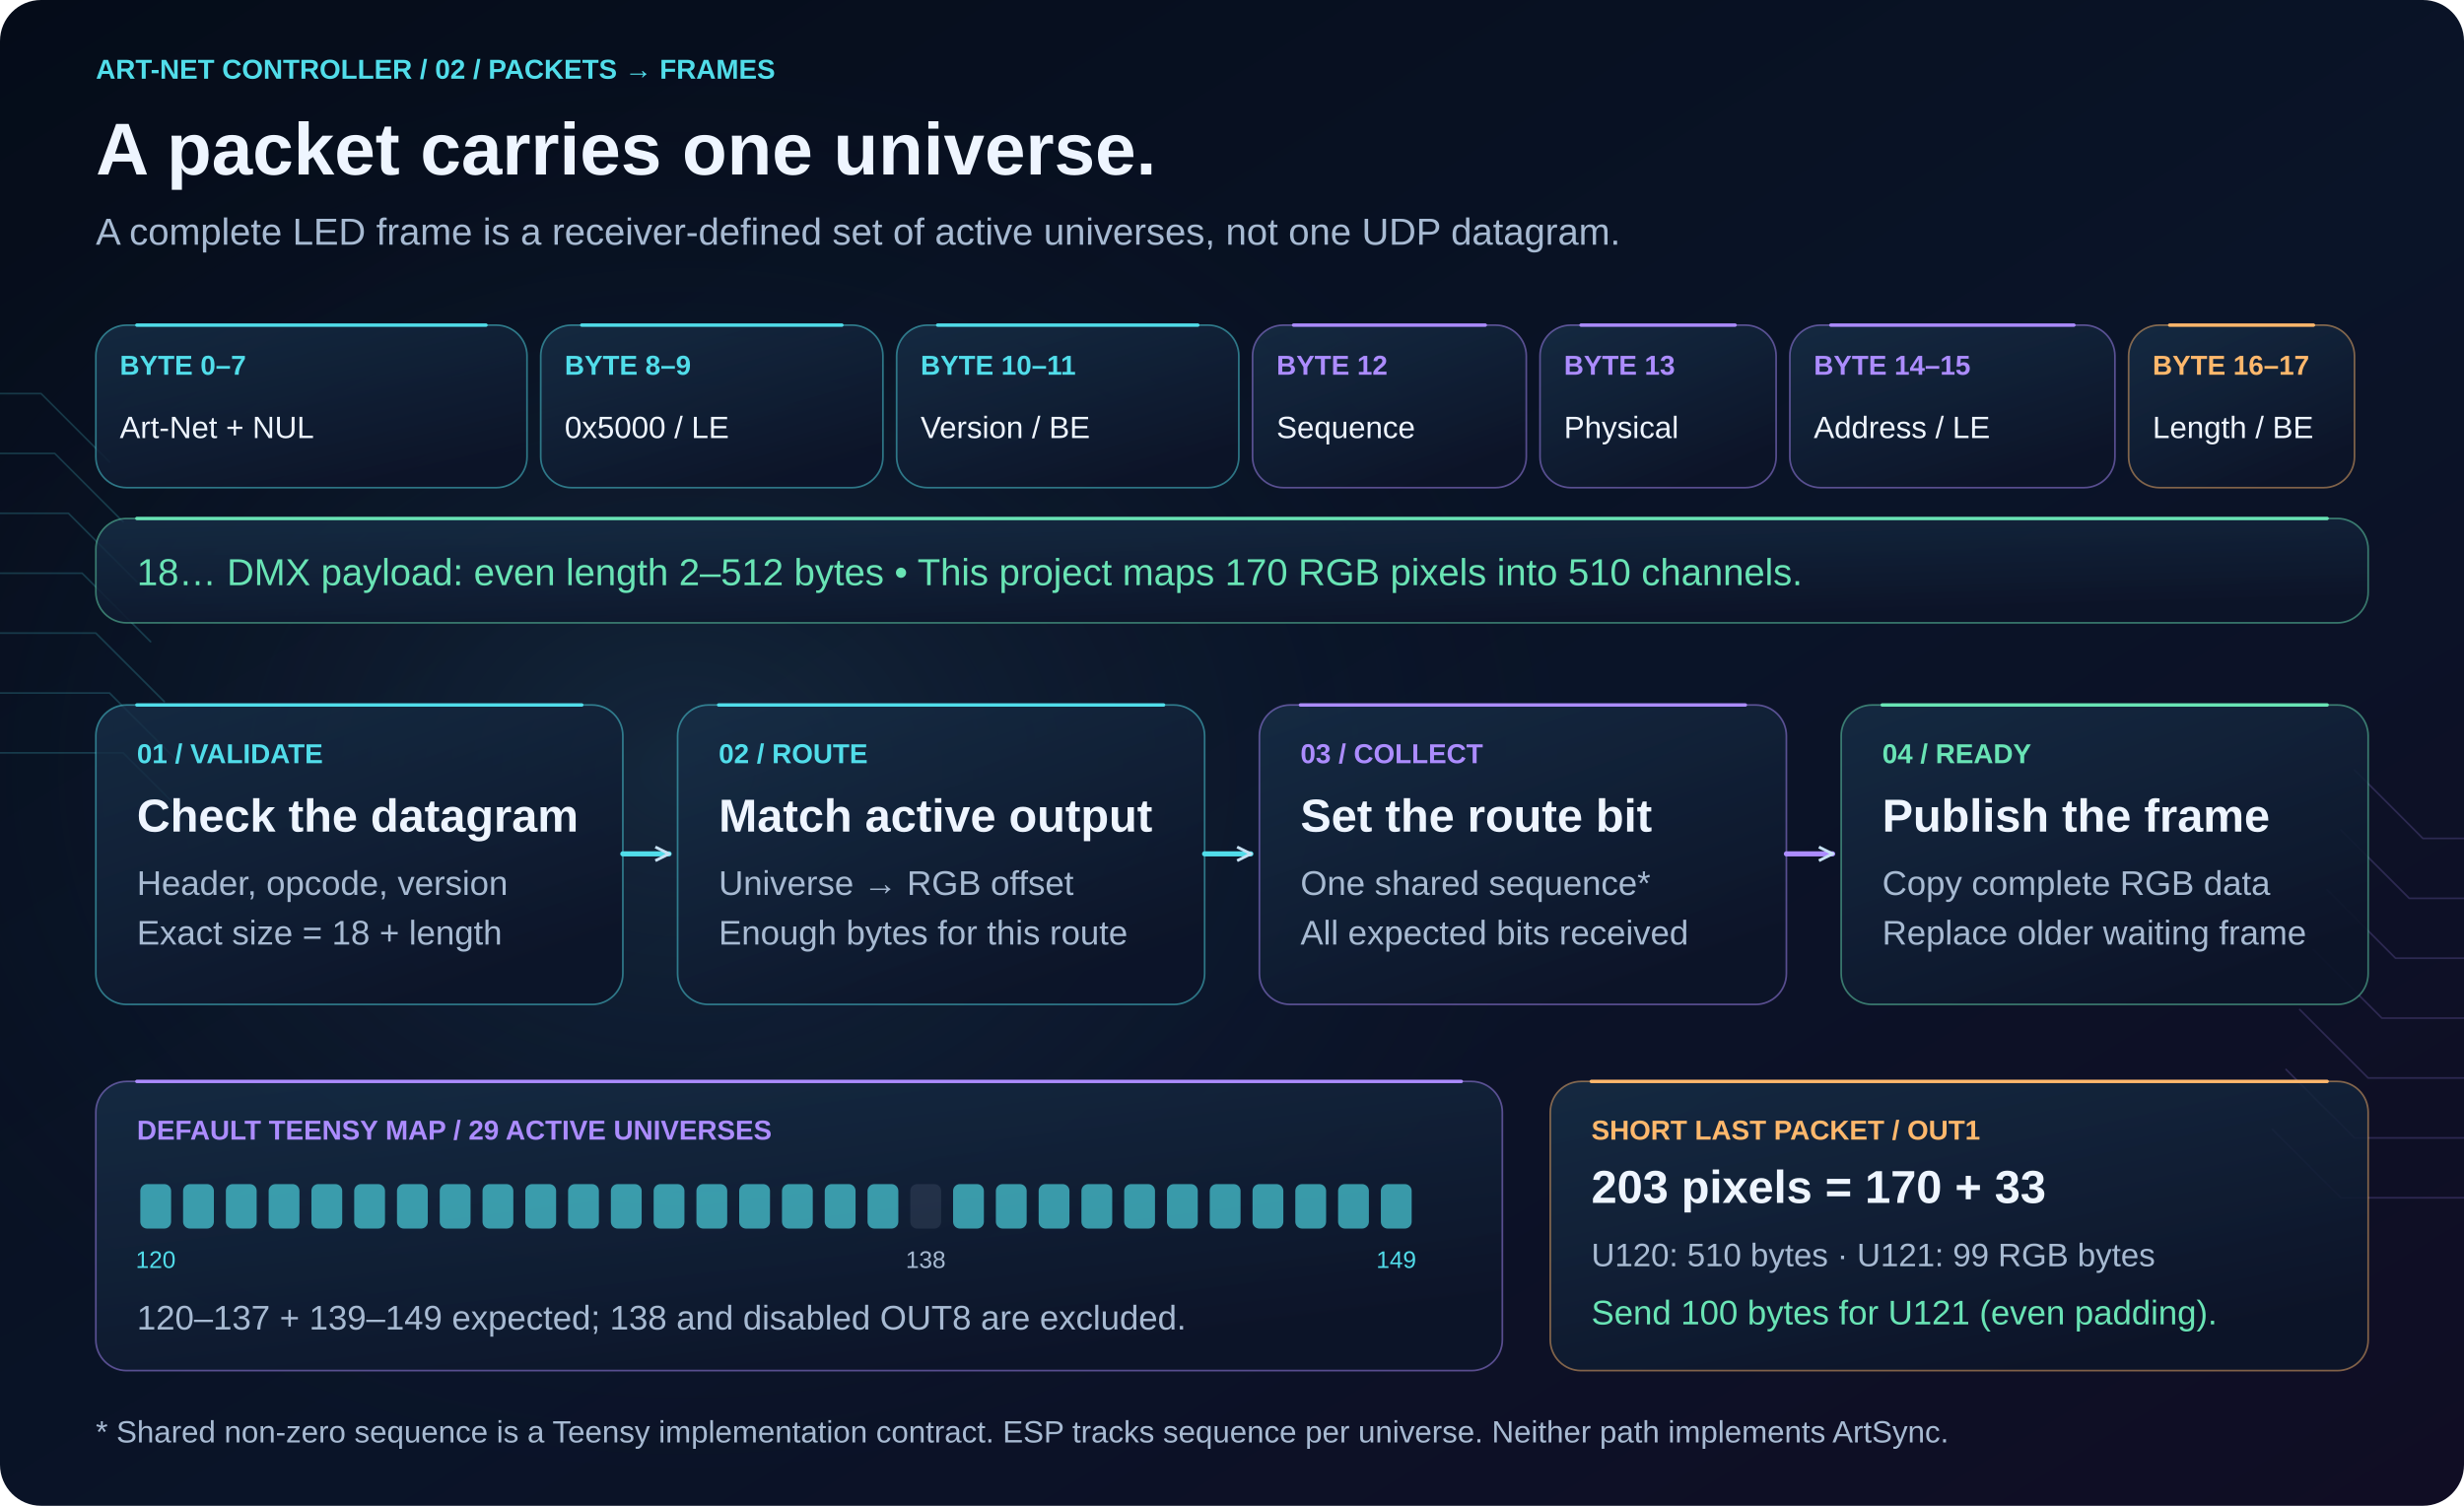
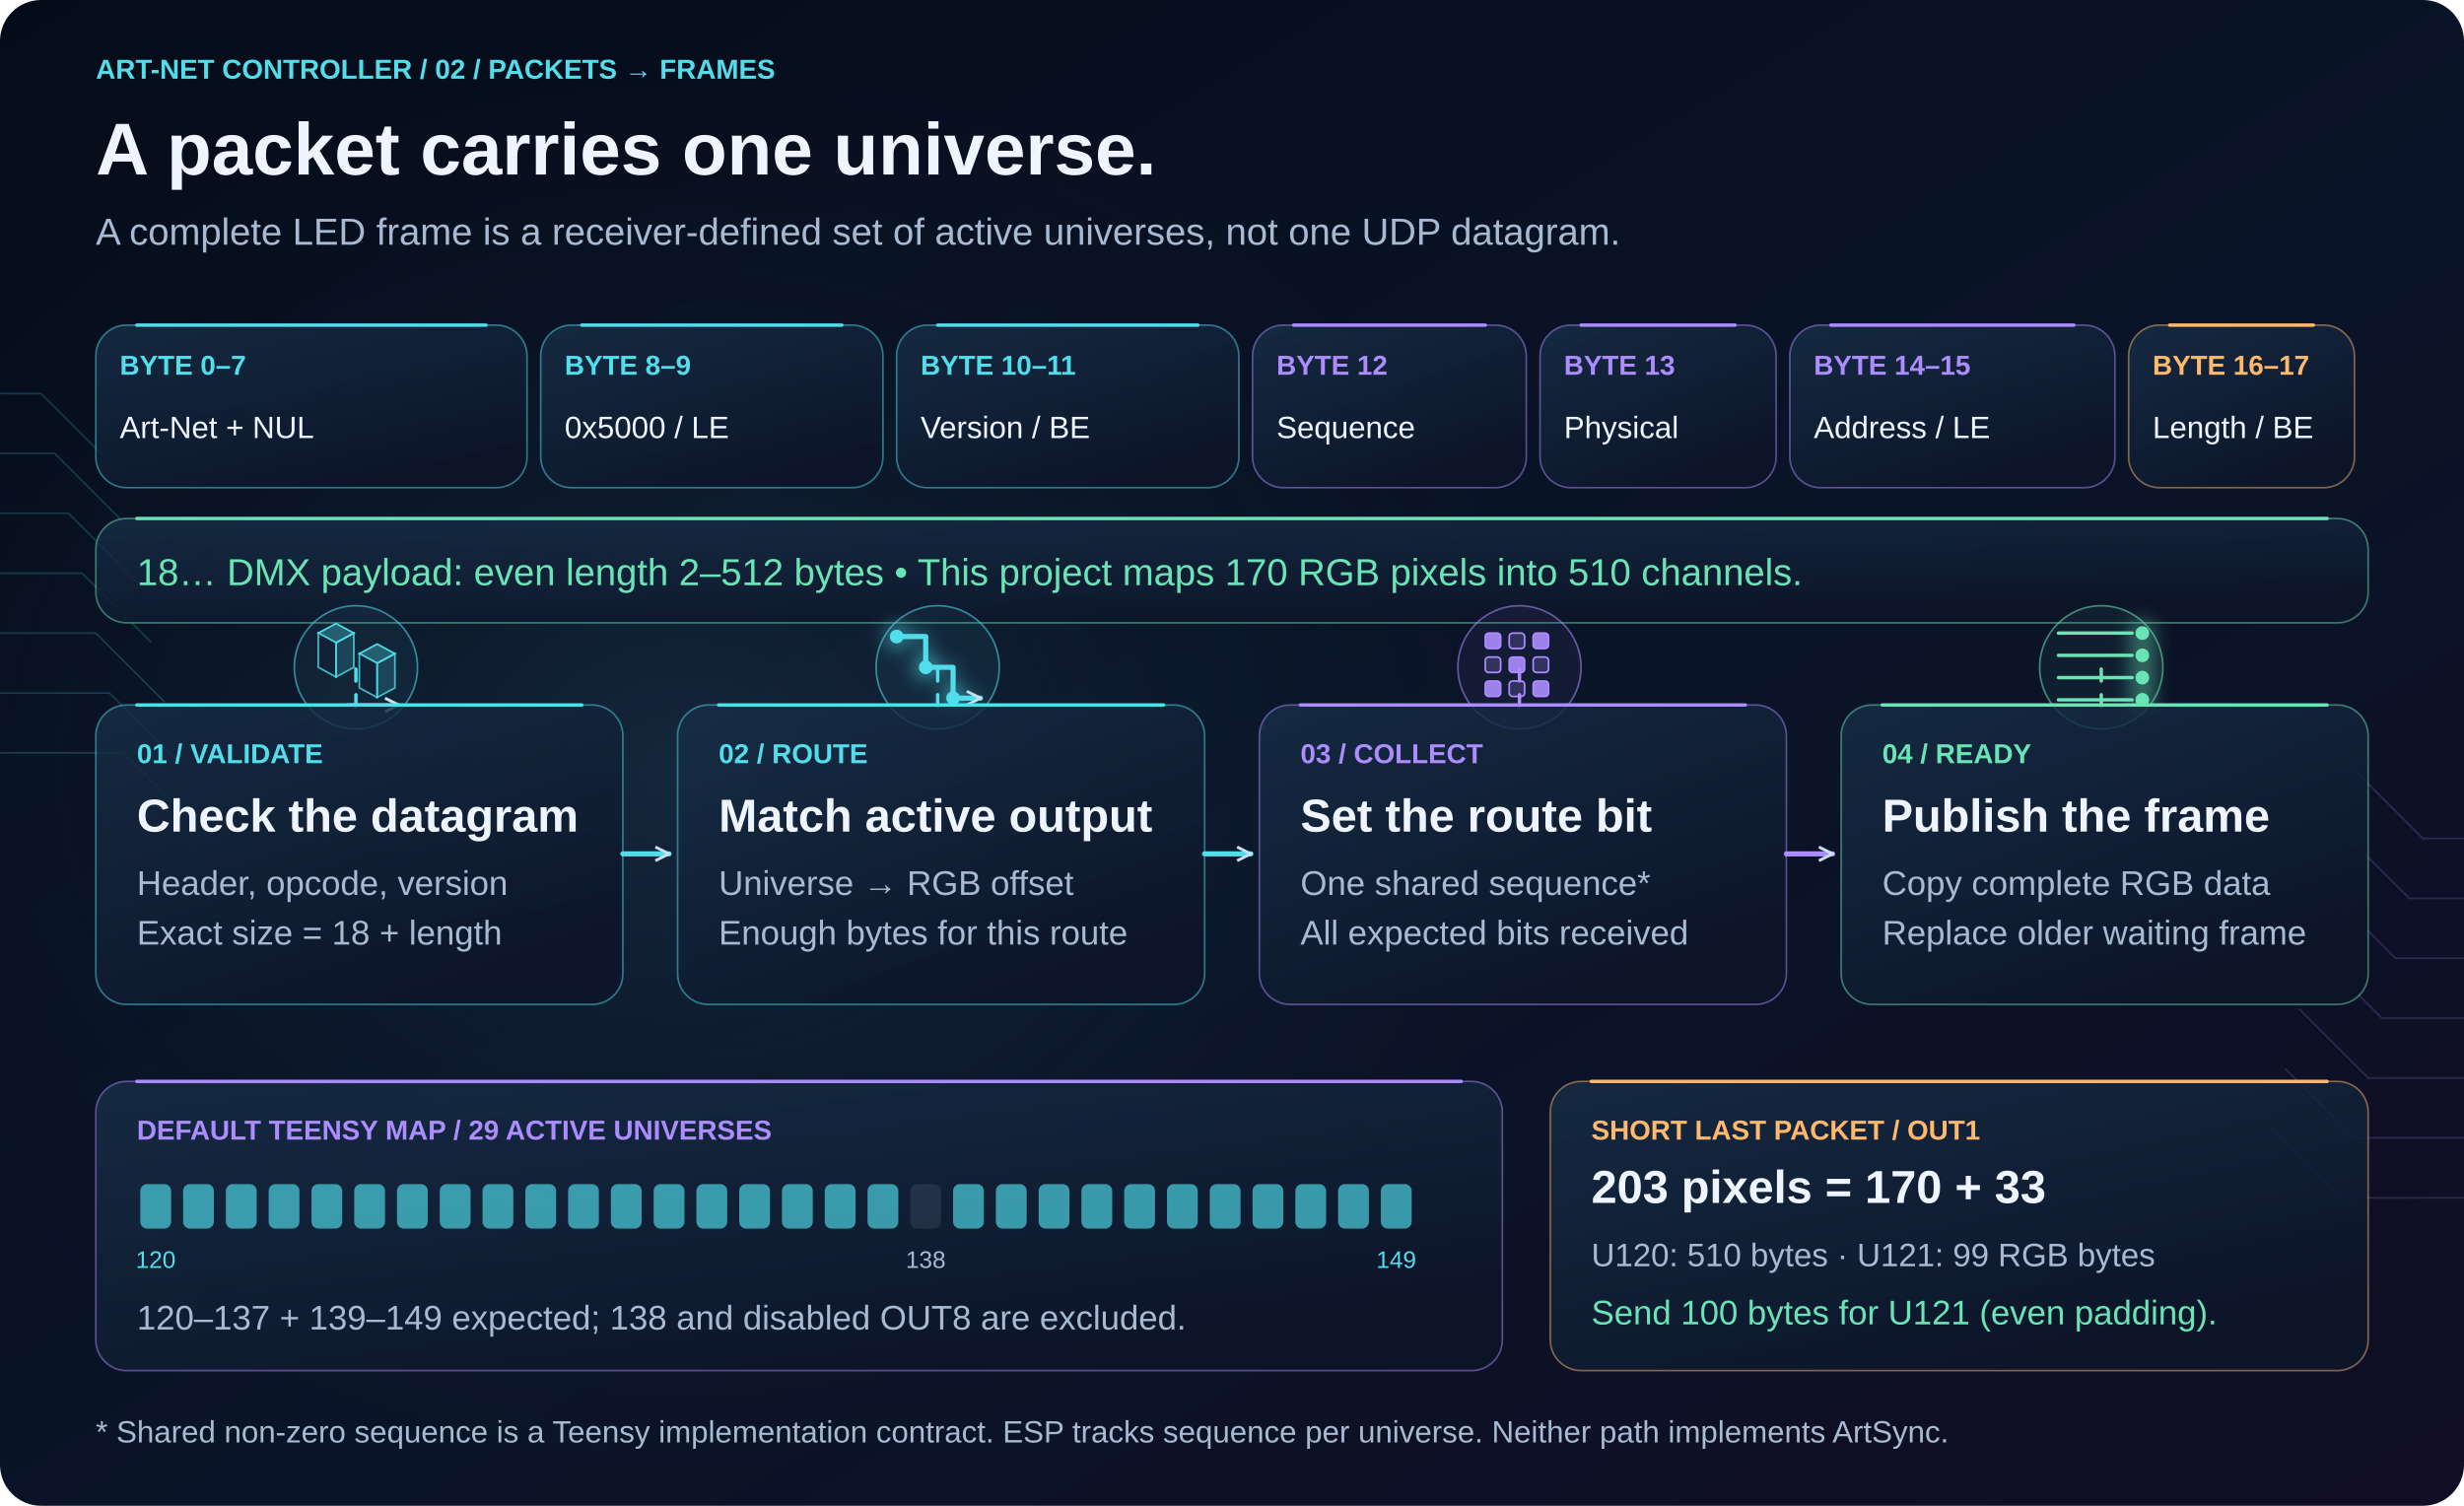
<svg xmlns="http://www.w3.org/2000/svg" width="1440" height="880" viewBox="0 0 1440 880" role="img" aria-labelledby="title desc">
  <defs>
    <linearGradient id="bg" x2="1" y2="1">
      <stop stop-color="#050c19" />
      <stop offset=".55" stop-color="#0a1428" />
      <stop offset="1" stop-color="#100d24" />
    </linearGradient>
    <linearGradient id="glass" x2=".6" y2="1">
      <stop stop-color="#172f48" stop-opacity=".78" />
      <stop offset="1" stop-color="#0c1428" stop-opacity=".94" />
    </linearGradient>
    <radialGradient id="halo">
      <stop stop-color="#305975" stop-opacity=".3" />
      <stop offset="1" stop-color="#132139" stop-opacity="0" />
    </radialGradient>
    <filter id="glow" x="-100%" y="-100%" width="300%" height="300%">
      <feGaussianBlur stdDeviation="5" />
    </filter>
    <marker id="arrow" markerWidth="10" markerHeight="10" refX="9" refY="5" orient="auto" markerUnits="userSpaceOnUse">
      <path d="M1 1 L9 5 L1 9" fill="none" stroke="#c7e1f3" stroke-width="1.7" />
    </marker>
  </defs>
  <rect width="1440" height="880" rx="24" fill="url(#bg)" />
  <ellipse cx="400" cy="450" rx="530" ry="420" fill="url(#halo)" />
  <g opacity=".2">
    <path d="M0 230 H24 L64 270" fill="none" stroke="#51ddea" stroke-width="1" stroke-linecap="round" stroke-linejoin="round" />
    <path d="M1440 490 H1416 L1376 450" fill="none" stroke="#ac8cff" stroke-width="1" stroke-linecap="round" stroke-linejoin="round" />
    <path d="M0 265 H32 L72 305" fill="none" stroke="#51ddea" stroke-width="1" stroke-linecap="round" stroke-linejoin="round" />
    <path d="M1440 525 H1408 L1368 485" fill="none" stroke="#ac8cff" stroke-width="1" stroke-linecap="round" stroke-linejoin="round" />
    <path d="M0 300 H40 L80 340" fill="none" stroke="#51ddea" stroke-width="1" stroke-linecap="round" stroke-linejoin="round" />
    <path d="M1440 560 H1400 L1360 520" fill="none" stroke="#ac8cff" stroke-width="1" stroke-linecap="round" stroke-linejoin="round" />
    <path d="M0 335 H48 L88 375" fill="none" stroke="#51ddea" stroke-width="1" stroke-linecap="round" stroke-linejoin="round" />
    <path d="M1440 595 H1392 L1352 555" fill="none" stroke="#ac8cff" stroke-width="1" stroke-linecap="round" stroke-linejoin="round" />
    <path d="M0 370 H56 L96 410" fill="none" stroke="#51ddea" stroke-width="1" stroke-linecap="round" stroke-linejoin="round" />
    <path d="M1440 630 H1384 L1344 590" fill="none" stroke="#ac8cff" stroke-width="1" stroke-linecap="round" stroke-linejoin="round" />
    <path d="M0 405 H64 L104 445" fill="none" stroke="#51ddea" stroke-width="1" stroke-linecap="round" stroke-linejoin="round" />
    <path d="M1440 665 H1376 L1336 625" fill="none" stroke="#ac8cff" stroke-width="1" stroke-linecap="round" stroke-linejoin="round" />
    <path d="M0 440 H72 L112 480" fill="none" stroke="#51ddea" stroke-width="1" stroke-linecap="round" stroke-linejoin="round" />
    <path d="M1440 700 H1368 L1328 660" fill="none" stroke="#ac8cff" stroke-width="1" stroke-linecap="round" stroke-linejoin="round" />
  </g>
  <g font-family="Segoe UI,Arial,sans-serif">
    <text x="56" y="46" font-size="16" fill="#51ddea" font-weight="650" text-anchor="start">ART-NET CONTROLLER   /   02 / PACKETS → FRAMES</text>
    <text x="56" y="102" font-size="43" fill="#eef5ff" font-weight="650" text-anchor="start">A packet carries one universe.</text>
    <text x="56" y="143" font-size="22" fill="#a7bad2" font-weight="400" text-anchor="start">A complete LED frame is a receiver-defined set of active universes, not one UDP datagram.</text>
    <rect x="56" y="190" width="252" height="95" rx="18" fill="url(#glass)" stroke="#51ddea" stroke-opacity=".48" />
    <path d="M80 190 H284" fill="none" stroke="#51ddea" stroke-width="2" stroke-linecap="round" stroke-linejoin="round" opacity=".5" filter="url(#glow)" />
    <path d="M80 190 H284" fill="none" stroke="#51ddea" stroke-width="2" stroke-linecap="round" stroke-linejoin="round" />
    <text x="70" y="219" font-size="16" fill="#51ddea" font-weight="650" text-anchor="start">BYTE 0–7</text>
    <text x="70" y="256" font-size="18" fill="#eef5ff" font-weight="400" text-anchor="start">Art-Net + NUL</text>
    <rect x="316" y="190" width="200" height="95" rx="18" fill="url(#glass)" stroke="#51ddea" stroke-opacity=".48" />
    <path d="M340 190 H492" fill="none" stroke="#51ddea" stroke-width="2" stroke-linecap="round" stroke-linejoin="round" opacity=".5" filter="url(#glow)" />
    <path d="M340 190 H492" fill="none" stroke="#51ddea" stroke-width="2" stroke-linecap="round" stroke-linejoin="round" />
    <text x="330" y="219" font-size="16" fill="#51ddea" font-weight="650" text-anchor="start">BYTE 8–9</text>
    <text x="330" y="256" font-size="18" fill="#eef5ff" font-weight="400" text-anchor="start">0x5000 / LE</text>
    <rect x="524" y="190" width="200" height="95" rx="18" fill="url(#glass)" stroke="#51ddea" stroke-opacity=".48" />
    <path d="M548 190 H700" fill="none" stroke="#51ddea" stroke-width="2" stroke-linecap="round" stroke-linejoin="round" opacity=".5" filter="url(#glow)" />
    <path d="M548 190 H700" fill="none" stroke="#51ddea" stroke-width="2" stroke-linecap="round" stroke-linejoin="round" />
    <text x="538" y="219" font-size="16" fill="#51ddea" font-weight="650" text-anchor="start">BYTE 10–11</text>
    <text x="538" y="256" font-size="18" fill="#eef5ff" font-weight="400" text-anchor="start">Version / BE</text>
    <rect x="732" y="190" width="160" height="95" rx="18" fill="url(#glass)" stroke="#ac8cff" stroke-opacity=".48" />
    <path d="M756 190 H868" fill="none" stroke="#ac8cff" stroke-width="2" stroke-linecap="round" stroke-linejoin="round" opacity=".5" filter="url(#glow)" />
    <path d="M756 190 H868" fill="none" stroke="#ac8cff" stroke-width="2" stroke-linecap="round" stroke-linejoin="round" />
    <text x="746" y="219" font-size="16" fill="#ac8cff" font-weight="650" text-anchor="start">BYTE 12</text>
    <text x="746" y="256" font-size="18" fill="#eef5ff" font-weight="400" text-anchor="start">Sequence</text>
    <rect x="900" y="190" width="138" height="95" rx="18" fill="url(#glass)" stroke="#ac8cff" stroke-opacity=".48" />
    <path d="M924 190 H1014" fill="none" stroke="#ac8cff" stroke-width="2" stroke-linecap="round" stroke-linejoin="round" opacity=".5" filter="url(#glow)" />
    <path d="M924 190 H1014" fill="none" stroke="#ac8cff" stroke-width="2" stroke-linecap="round" stroke-linejoin="round" />
    <text x="914" y="219" font-size="16" fill="#ac8cff" font-weight="650" text-anchor="start">BYTE 13</text>
    <text x="914" y="256" font-size="18" fill="#eef5ff" font-weight="400" text-anchor="start">Physical</text>
    <rect x="1046" y="190" width="190" height="95" rx="18" fill="url(#glass)" stroke="#ac8cff" stroke-opacity=".48" />
    <path d="M1070 190 H1212" fill="none" stroke="#ac8cff" stroke-width="2" stroke-linecap="round" stroke-linejoin="round" opacity=".5" filter="url(#glow)" />
    <path d="M1070 190 H1212" fill="none" stroke="#ac8cff" stroke-width="2" stroke-linecap="round" stroke-linejoin="round" />
    <text x="1060" y="219" font-size="16" fill="#ac8cff" font-weight="650" text-anchor="start">BYTE 14–15</text>
    <text x="1060" y="256" font-size="18" fill="#eef5ff" font-weight="400" text-anchor="start">Address / LE</text>
    <rect x="1244" y="190" width="132" height="95" rx="18" fill="url(#glass)" stroke="#ffb86c" stroke-opacity=".48" />
    <path d="M1268 190 H1352" fill="none" stroke="#ffb86c" stroke-width="2" stroke-linecap="round" stroke-linejoin="round" opacity=".5" filter="url(#glow)" />
    <path d="M1268 190 H1352" fill="none" stroke="#ffb86c" stroke-width="2" stroke-linecap="round" stroke-linejoin="round" />
    <text x="1258" y="219" font-size="16" fill="#ffb86c" font-weight="650" text-anchor="start">BYTE 16–17</text>
    <text x="1258" y="256" font-size="18" fill="#eef5ff" font-weight="400" text-anchor="start">Length / BE</text>
    <rect x="56" y="303" width="1328" height="61" rx="18" fill="url(#glass)" stroke="#69e4b5" stroke-opacity=".48" />
    <path d="M80 303 H1360" fill="none" stroke="#69e4b5" stroke-width="2" stroke-linecap="round" stroke-linejoin="round" opacity=".5" filter="url(#glow)" />
    <path d="M80 303 H1360" fill="none" stroke="#69e4b5" stroke-width="2" stroke-linecap="round" stroke-linejoin="round" />
    <text x="80" y="342" font-size="22" fill="#69e4b5" font-weight="400" text-anchor="start">18…  DMX payload: even length 2–512 bytes   •   This project maps 170 RGB pixels into 510 channels.</text>
+     <path d="M208 391 V414" fill="none" stroke="#51ddea" stroke-width="2" stroke-linecap="round" stroke-linejoin="round" opacity=".5" filter="url(#glow)" />
+     <path d="M208 391 V414" fill="none" stroke="#51ddea" stroke-width="2" stroke-linecap="round" stroke-linejoin="round" stroke-dasharray="7 8" />
+     <circle cx="208" cy="390" r="36" fill="#51ddea" fill-opacity=".06" stroke="#51ddea" stroke-opacity=".55" />
+     <polygon points="186,370 196.4,364.4 206.8,370 196.4,375.6" fill="#51ddea" fill-opacity=".32" stroke="#51ddea" />
+     <polygon points="186,370 196.4,375.6 196.4,395.6 186,390" fill="#102238" stroke="#51ddea" stroke-opacity=".8" />
+     <polygon points="196.4,375.6 206.8,370 206.8,390 196.4,395.6" fill="#51ddea" fill-opacity=".18" stroke="#51ddea" stroke-opacity=".8" />
+     <polygon points="210,382 220.4,376.4 230.8,382 220.4,387.6" fill="#51ddea" fill-opacity=".32" stroke="#51ddea" />
+     <polygon points="210,382 220.4,387.6 220.4,407.6 210,402" fill="#102238" stroke="#51ddea" stroke-opacity=".8" />
+     <polygon points="220.4,387.6 230.8,382 230.8,402 220.4,407.6" fill="#51ddea" fill-opacity=".18" stroke="#51ddea" stroke-opacity=".8" />
+     <path d="M203 412 H233" fill="none" stroke="#51ddea" stroke-width="2" stroke-linecap="round" stroke-linejoin="round" opacity=".5" filter="url(#glow)" />
+     <path d="M203 412 H233" fill="none" stroke="#51ddea" stroke-width="2" stroke-linecap="round" stroke-linejoin="round" marker-end="url(#arrow)" />
+     <path d="M548 391 V414" fill="none" stroke="#51ddea" stroke-width="2" stroke-linecap="round" stroke-linejoin="round" opacity=".5" filter="url(#glow)" />
+     <path d="M548 391 V414" fill="none" stroke="#51ddea" stroke-width="2" stroke-linecap="round" stroke-linejoin="round" stroke-dasharray="7 8" />
+     <circle cx="548" cy="390" r="36" fill="#51ddea" fill-opacity=".06" stroke="#51ddea" stroke-opacity=".55" />
+     <path d="M524 372 H541 V390 H557 V408 H573" fill="none" stroke="#51ddea" stroke-width="3" stroke-linecap="round" stroke-linejoin="round" opacity=".5" filter="url(#glow)" />
+     <path d="M524 372 H541 V390 H557 V408 H573" fill="none" stroke="#51ddea" stroke-width="3" stroke-linecap="round" stroke-linejoin="round" marker-end="url(#arrow)" />
+     <circle cx="524" cy="372" r="8" fill="#51ddea" opacity=".4" filter="url(#glow)" />
+     <circle cx="524" cy="372" r="4" fill="#51ddea" />
+     <circle cx="541" cy="390" r="8" fill="#51ddea" opacity=".4" filter="url(#glow)" />
+     <circle cx="541" cy="390" r="4" fill="#51ddea" />
+     <circle cx="557" cy="408" r="8" fill="#51ddea" opacity=".4" filter="url(#glow)" />
+     <circle cx="557" cy="408" r="4" fill="#51ddea" />
+     <path d="M888 391 V414" fill="none" stroke="#ac8cff" stroke-width="2" stroke-linecap="round" stroke-linejoin="round" opacity=".5" filter="url(#glow)" />
+     <path d="M888 391 V414" fill="none" stroke="#ac8cff" stroke-width="2" stroke-linecap="round" stroke-linejoin="round" stroke-dasharray="7 8" />
+     <circle cx="888" cy="390" r="36" fill="#ac8cff" fill-opacity=".06" stroke="#ac8cff" stroke-opacity=".55" />
+     <path d="M0 0" />
+     <rect x="868" y="370" width="9" height="9" rx="2" fill="#ac8cff" fill-opacity="0.9" stroke="#ac8cff" />
+     <rect x="882" y="370" width="9" height="9" rx="2" fill="#ac8cff" fill-opacity="0.2" stroke="#ac8cff" />
+     <rect x="896" y="370" width="9" height="9" rx="2" fill="#ac8cff" fill-opacity="0.9" stroke="#ac8cff" />
+     <rect x="868" y="384" width="9" height="9" rx="2" fill="#ac8cff" fill-opacity="0.2" stroke="#ac8cff" />
+     <rect x="882" y="384" width="9" height="9" rx="2" fill="#ac8cff" fill-opacity="0.9" stroke="#ac8cff" />
+     <rect x="896" y="384" width="9" height="9" rx="2" fill="#ac8cff" fill-opacity="0.2" stroke="#ac8cff" />
+     <rect x="868" y="398" width="9" height="9" rx="2" fill="#ac8cff" fill-opacity="0.9" stroke="#ac8cff" />
+     <rect x="882" y="398" width="9" height="9" rx="2" fill="#ac8cff" fill-opacity="0.2" stroke="#ac8cff" />
+     <rect x="896" y="398" width="9" height="9" rx="2" fill="#ac8cff" fill-opacity="0.9" stroke="#ac8cff" />
+     <path d="M1228 391 V414" fill="none" stroke="#69e4b5" stroke-width="2" stroke-linecap="round" stroke-linejoin="round" opacity=".5" filter="url(#glow)" />
+     <path d="M1228 391 V414" fill="none" stroke="#69e4b5" stroke-width="2" stroke-linecap="round" stroke-linejoin="round" stroke-dasharray="7 8" />
+     <circle cx="1228" cy="390" r="36" fill="#69e4b5" fill-opacity=".06" stroke="#69e4b5" stroke-opacity=".55" />
+     <path d="M1203 370 H1246" fill="none" stroke="#69e4b5" stroke-width="2" stroke-linecap="round" stroke-linejoin="round" opacity=".5" filter="url(#glow)" />
+     <path d="M1203 370 H1246" fill="none" stroke="#69e4b5" stroke-width="2" stroke-linecap="round" stroke-linejoin="round" />
+     <circle cx="1252" cy="370" r="8" fill="#69e4b5" opacity=".4" filter="url(#glow)" />
+     <circle cx="1252" cy="370" r="4" fill="#69e4b5" />
+     <path d="M1203 383 H1246" fill="none" stroke="#69e4b5" stroke-width="2" stroke-linecap="round" stroke-linejoin="round" opacity=".5" filter="url(#glow)" />
+     <path d="M1203 383 H1246" fill="none" stroke="#69e4b5" stroke-width="2" stroke-linecap="round" stroke-linejoin="round" />
+     <circle cx="1252" cy="383" r="8" fill="#69e4b5" opacity=".4" filter="url(#glow)" />
+     <circle cx="1252" cy="383" r="4" fill="#69e4b5" />
+     <path d="M1203 396 H1246" fill="none" stroke="#69e4b5" stroke-width="2" stroke-linecap="round" stroke-linejoin="round" opacity=".5" filter="url(#glow)" />
+     <path d="M1203 396 H1246" fill="none" stroke="#69e4b5" stroke-width="2" stroke-linecap="round" stroke-linejoin="round" />
+     <circle cx="1252" cy="396" r="8" fill="#69e4b5" opacity=".4" filter="url(#glow)" />
+     <circle cx="1252" cy="396" r="4" fill="#69e4b5" />
+     <path d="M1203 409 H1246" fill="none" stroke="#69e4b5" stroke-width="2" stroke-linecap="round" stroke-linejoin="round" opacity=".5" filter="url(#glow)" />
+     <path d="M1203 409 H1246" fill="none" stroke="#69e4b5" stroke-width="2" stroke-linecap="round" stroke-linejoin="round" />
+     <circle cx="1252" cy="409" r="8" fill="#69e4b5" opacity=".4" filter="url(#glow)" />
+     <circle cx="1252" cy="409" r="4" fill="#69e4b5" />
    <rect x="56" y="412" width="308" height="175" rx="18" fill="url(#glass)" stroke="#51ddea" stroke-opacity=".48" />
    <path d="M80 412 H340" fill="none" stroke="#51ddea" stroke-width="2" stroke-linecap="round" stroke-linejoin="round" opacity=".5" filter="url(#glow)" />
    <path d="M80 412 H340" fill="none" stroke="#51ddea" stroke-width="2" stroke-linecap="round" stroke-linejoin="round" />
    <text x="80" y="446" font-size="16" fill="#51ddea" font-weight="650" text-anchor="start">01 / VALIDATE</text>
    <text x="80" y="486" font-size="27" fill="#eef5ff" font-weight="600" text-anchor="start">Check the datagram</text>
    <text x="80" y="523" font-size="20" fill="#a7bad2" font-weight="400" text-anchor="start">Header, opcode, version</text>
    <text x="80" y="552" font-size="20" fill="#a7bad2" font-weight="400" text-anchor="start">Exact size = 18 + length</text>
    <path d="M364 499 H391" fill="none" stroke="#51ddea" stroke-width="3" stroke-linecap="round" stroke-linejoin="round" opacity=".5" filter="url(#glow)" />
    <path d="M364 499 H391" fill="none" stroke="#51ddea" stroke-width="3" stroke-linecap="round" stroke-linejoin="round" marker-end="url(#arrow)" />
    <rect x="396" y="412" width="308" height="175" rx="18" fill="url(#glass)" stroke="#51ddea" stroke-opacity=".48" />
    <path d="M420 412 H680" fill="none" stroke="#51ddea" stroke-width="2" stroke-linecap="round" stroke-linejoin="round" opacity=".5" filter="url(#glow)" />
    <path d="M420 412 H680" fill="none" stroke="#51ddea" stroke-width="2" stroke-linecap="round" stroke-linejoin="round" />
    <text x="420" y="446" font-size="16" fill="#51ddea" font-weight="650" text-anchor="start">02 / ROUTE</text>
    <text x="420" y="486" font-size="27" fill="#eef5ff" font-weight="600" text-anchor="start">Match active output</text>
    <text x="420" y="523" font-size="20" fill="#a7bad2" font-weight="400" text-anchor="start">Universe → RGB offset</text>
    <text x="420" y="552" font-size="20" fill="#a7bad2" font-weight="400" text-anchor="start">Enough bytes for this route</text>
    <path d="M704 499 H731" fill="none" stroke="#51ddea" stroke-width="3" stroke-linecap="round" stroke-linejoin="round" opacity=".5" filter="url(#glow)" />
    <path d="M704 499 H731" fill="none" stroke="#51ddea" stroke-width="3" stroke-linecap="round" stroke-linejoin="round" marker-end="url(#arrow)" />
    <rect x="736" y="412" width="308" height="175" rx="18" fill="url(#glass)" stroke="#ac8cff" stroke-opacity=".48" />
    <path d="M760 412 H1020" fill="none" stroke="#ac8cff" stroke-width="2" stroke-linecap="round" stroke-linejoin="round" opacity=".5" filter="url(#glow)" />
    <path d="M760 412 H1020" fill="none" stroke="#ac8cff" stroke-width="2" stroke-linecap="round" stroke-linejoin="round" />
    <text x="760" y="446" font-size="16" fill="#ac8cff" font-weight="650" text-anchor="start">03 / COLLECT</text>
    <text x="760" y="486" font-size="27" fill="#eef5ff" font-weight="600" text-anchor="start">Set the route bit</text>
    <text x="760" y="523" font-size="20" fill="#a7bad2" font-weight="400" text-anchor="start">One shared sequence*</text>
    <text x="760" y="552" font-size="20" fill="#a7bad2" font-weight="400" text-anchor="start">All expected bits received</text>
    <path d="M1044 499 H1071" fill="none" stroke="#ac8cff" stroke-width="3" stroke-linecap="round" stroke-linejoin="round" opacity=".5" filter="url(#glow)" />
    <path d="M1044 499 H1071" fill="none" stroke="#ac8cff" stroke-width="3" stroke-linecap="round" stroke-linejoin="round" marker-end="url(#arrow)" />
    <rect x="1076" y="412" width="308" height="175" rx="18" fill="url(#glass)" stroke="#69e4b5" stroke-opacity=".48" />
    <path d="M1100 412 H1360" fill="none" stroke="#69e4b5" stroke-width="2" stroke-linecap="round" stroke-linejoin="round" opacity=".5" filter="url(#glow)" />
    <path d="M1100 412 H1360" fill="none" stroke="#69e4b5" stroke-width="2" stroke-linecap="round" stroke-linejoin="round" />
    <text x="1100" y="446" font-size="16" fill="#69e4b5" font-weight="650" text-anchor="start">04 / READY</text>
    <text x="1100" y="486" font-size="27" fill="#eef5ff" font-weight="600" text-anchor="start">Publish the frame</text>
    <text x="1100" y="523" font-size="20" fill="#a7bad2" font-weight="400" text-anchor="start">Copy complete RGB data</text>
    <text x="1100" y="552" font-size="20" fill="#a7bad2" font-weight="400" text-anchor="start">Replace older waiting frame</text>
    <rect x="56" y="632" width="822" height="169" rx="18" fill="url(#glass)" stroke="#ac8cff" stroke-opacity=".48" />
    <path d="M80 632 H854" fill="none" stroke="#ac8cff" stroke-width="2" stroke-linecap="round" stroke-linejoin="round" opacity=".5" filter="url(#glow)" />
    <path d="M80 632 H854" fill="none" stroke="#ac8cff" stroke-width="2" stroke-linecap="round" stroke-linejoin="round" />
    <text x="80" y="666" font-size="16" fill="#ac8cff" font-weight="650" text-anchor="start">DEFAULT TEENSY MAP / 29 ACTIVE UNIVERSES</text>
    <rect x="82" y="692" width="18" height="26" rx="4" fill="#51ddea" fill-opacity="0.65" />
    <text x="91" y="741" font-size="14" fill="#51ddea" font-weight="400" text-anchor="middle">120</text>
    <rect x="107" y="692" width="18" height="26" rx="4" fill="#51ddea" fill-opacity="0.65" />
    <rect x="132" y="692" width="18" height="26" rx="4" fill="#51ddea" fill-opacity="0.65" />
    <rect x="157" y="692" width="18" height="26" rx="4" fill="#51ddea" fill-opacity="0.65" />
    <rect x="182" y="692" width="18" height="26" rx="4" fill="#51ddea" fill-opacity="0.65" />
    <rect x="207" y="692" width="18" height="26" rx="4" fill="#51ddea" fill-opacity="0.65" />
    <rect x="232" y="692" width="18" height="26" rx="4" fill="#51ddea" fill-opacity="0.65" />
    <rect x="257" y="692" width="18" height="26" rx="4" fill="#51ddea" fill-opacity="0.65" />
    <rect x="282" y="692" width="18" height="26" rx="4" fill="#51ddea" fill-opacity="0.65" />
    <rect x="307" y="692" width="18" height="26" rx="4" fill="#51ddea" fill-opacity="0.65" />
    <rect x="332" y="692" width="18" height="26" rx="4" fill="#51ddea" fill-opacity="0.65" />
    <rect x="357" y="692" width="18" height="26" rx="4" fill="#51ddea" fill-opacity="0.65" />
    <rect x="382" y="692" width="18" height="26" rx="4" fill="#51ddea" fill-opacity="0.65" />
    <rect x="407" y="692" width="18" height="26" rx="4" fill="#51ddea" fill-opacity="0.65" />
    <rect x="432" y="692" width="18" height="26" rx="4" fill="#51ddea" fill-opacity="0.65" />
    <rect x="457" y="692" width="18" height="26" rx="4" fill="#51ddea" fill-opacity="0.65" />
    <rect x="482" y="692" width="18" height="26" rx="4" fill="#51ddea" fill-opacity="0.65" />
    <rect x="507" y="692" width="18" height="26" rx="4" fill="#51ddea" fill-opacity="0.65" />
    <rect x="532" y="692" width="18" height="26" rx="4" fill="#a7bad2" fill-opacity="0.12" />
    <text x="541" y="741" font-size="14" fill="#a7bad2" font-weight="400" text-anchor="middle">138</text>
    <rect x="557" y="692" width="18" height="26" rx="4" fill="#51ddea" fill-opacity="0.65" />
    <rect x="582" y="692" width="18" height="26" rx="4" fill="#51ddea" fill-opacity="0.65" />
    <rect x="607" y="692" width="18" height="26" rx="4" fill="#51ddea" fill-opacity="0.65" />
    <rect x="632" y="692" width="18" height="26" rx="4" fill="#51ddea" fill-opacity="0.65" />
    <rect x="657" y="692" width="18" height="26" rx="4" fill="#51ddea" fill-opacity="0.65" />
    <rect x="682" y="692" width="18" height="26" rx="4" fill="#51ddea" fill-opacity="0.65" />
    <rect x="707" y="692" width="18" height="26" rx="4" fill="#51ddea" fill-opacity="0.65" />
    <rect x="732" y="692" width="18" height="26" rx="4" fill="#51ddea" fill-opacity="0.65" />
    <rect x="757" y="692" width="18" height="26" rx="4" fill="#51ddea" fill-opacity="0.65" />
    <rect x="782" y="692" width="18" height="26" rx="4" fill="#51ddea" fill-opacity="0.65" />
    <rect x="807" y="692" width="18" height="26" rx="4" fill="#51ddea" fill-opacity="0.65" />
    <text x="816" y="741" font-size="14" fill="#51ddea" font-weight="400" text-anchor="middle">149</text>
    <text x="80" y="777" font-size="20" fill="#a7bad2" font-weight="400" text-anchor="start">120–137 + 139–149 expected; 138 and disabled OUT8 are excluded.</text>
    <rect x="906" y="632" width="478" height="169" rx="18" fill="url(#glass)" stroke="#ffb86c" stroke-opacity=".48" />
    <path d="M930 632 H1360" fill="none" stroke="#ffb86c" stroke-width="2" stroke-linecap="round" stroke-linejoin="round" opacity=".5" filter="url(#glow)" />
    <path d="M930 632 H1360" fill="none" stroke="#ffb86c" stroke-width="2" stroke-linecap="round" stroke-linejoin="round" />
    <text x="930" y="666" font-size="16" fill="#ffb86c" font-weight="650" text-anchor="start">SHORT LAST PACKET / OUT1</text>
    <text x="930" y="703" font-size="27" fill="#eef5ff" font-weight="600" text-anchor="start">203 pixels = 170 + 33</text>
    <text x="930" y="740" font-size="19" fill="#a7bad2" font-weight="400" text-anchor="start">U120: 510 bytes · U121: 99 RGB bytes</text>
    <text x="930" y="774" font-size="20" fill="#69e4b5" font-weight="400" text-anchor="start">Send 100 bytes for U121 (even padding).</text>
    <text x="56" y="843" font-size="18" fill="#a7bad2" font-weight="400" text-anchor="start">* Shared non-zero sequence is a Teensy implementation contract. ESP tracks sequence per universe. Neither path implements ArtSync.</text>
  </g>
</svg>
